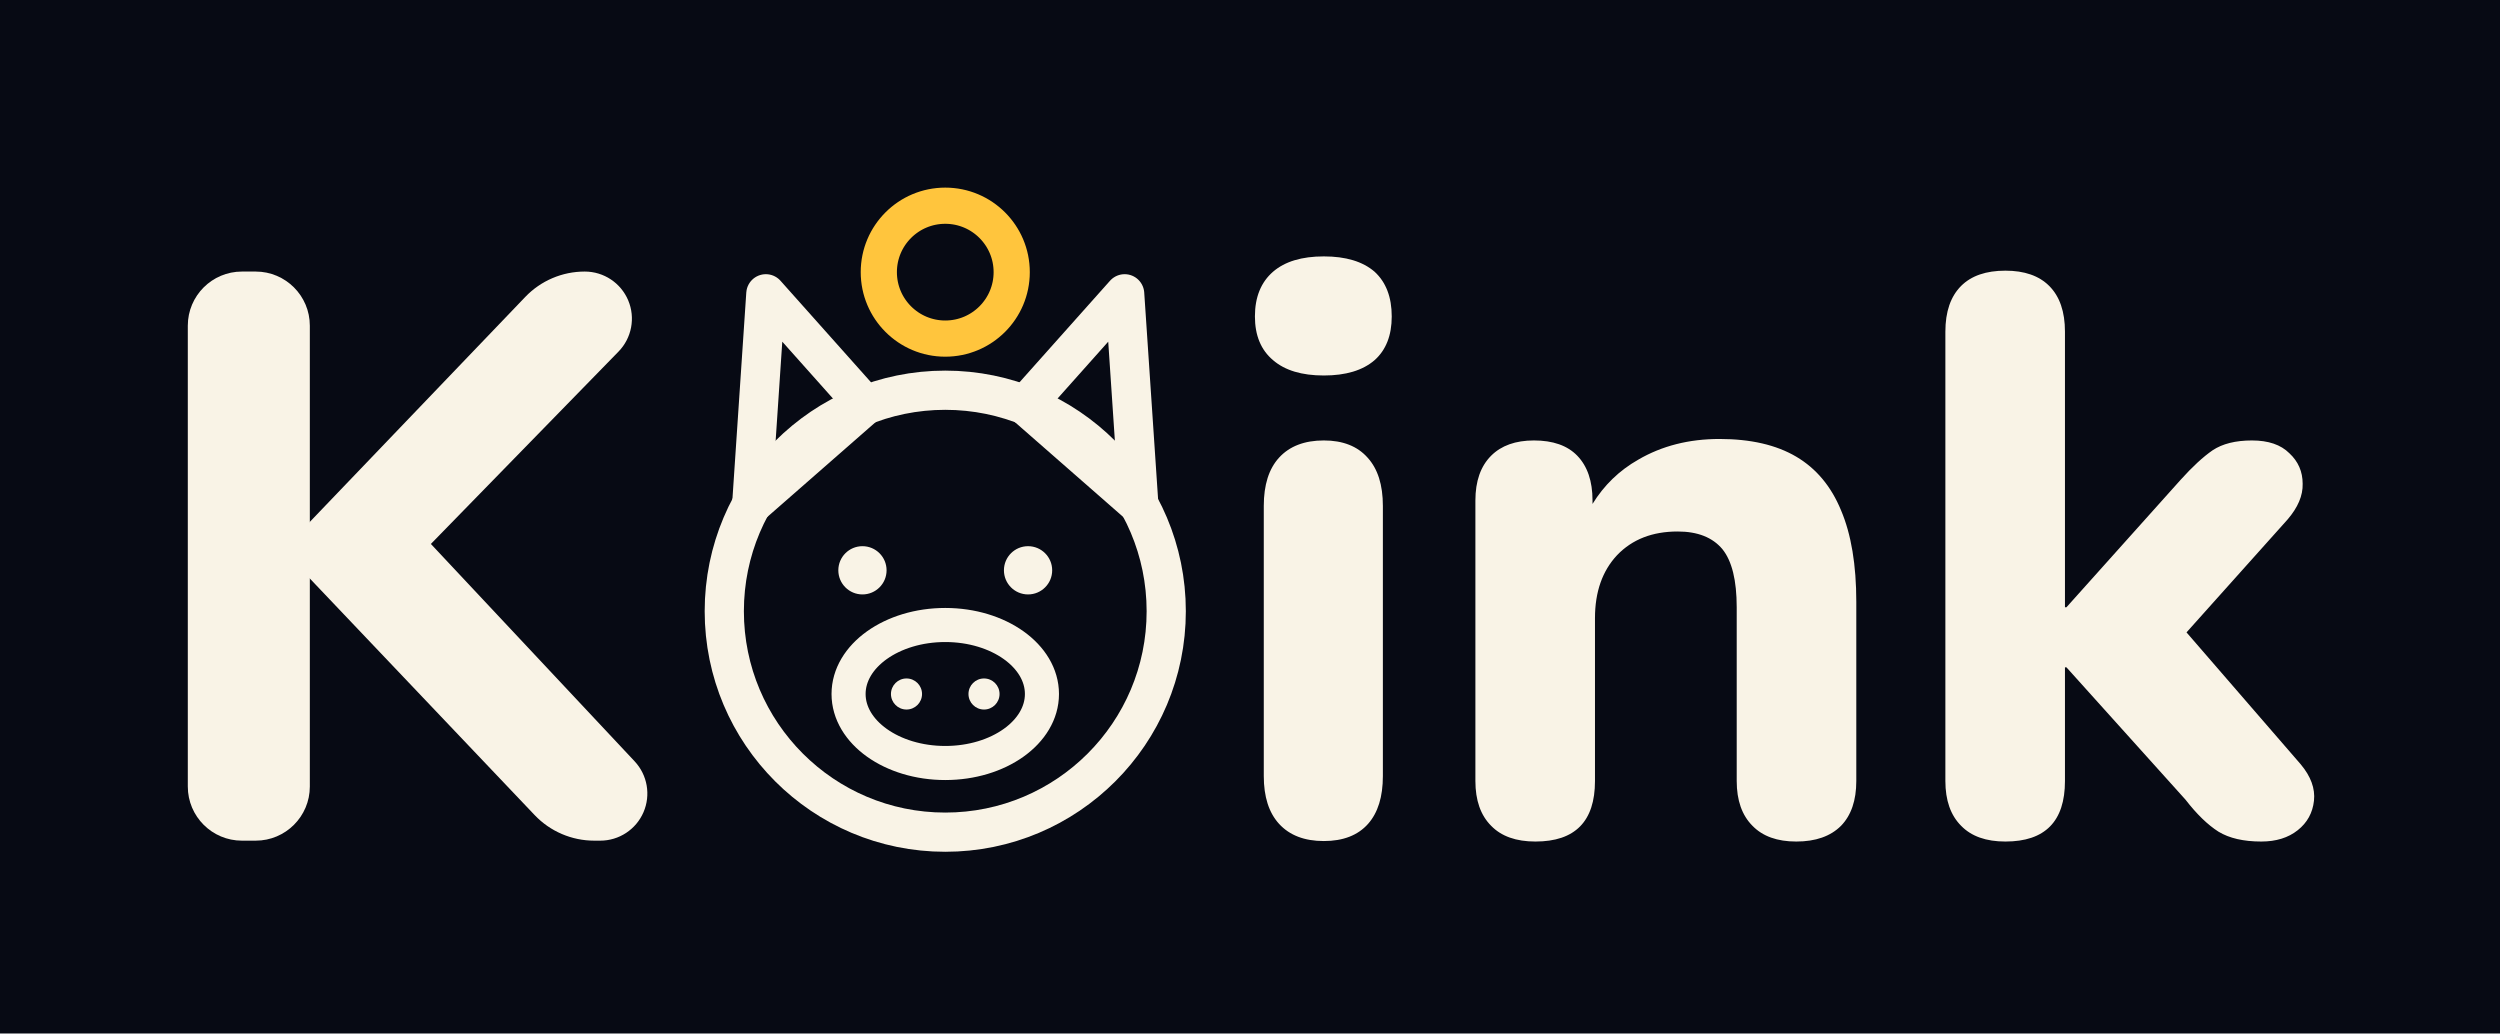
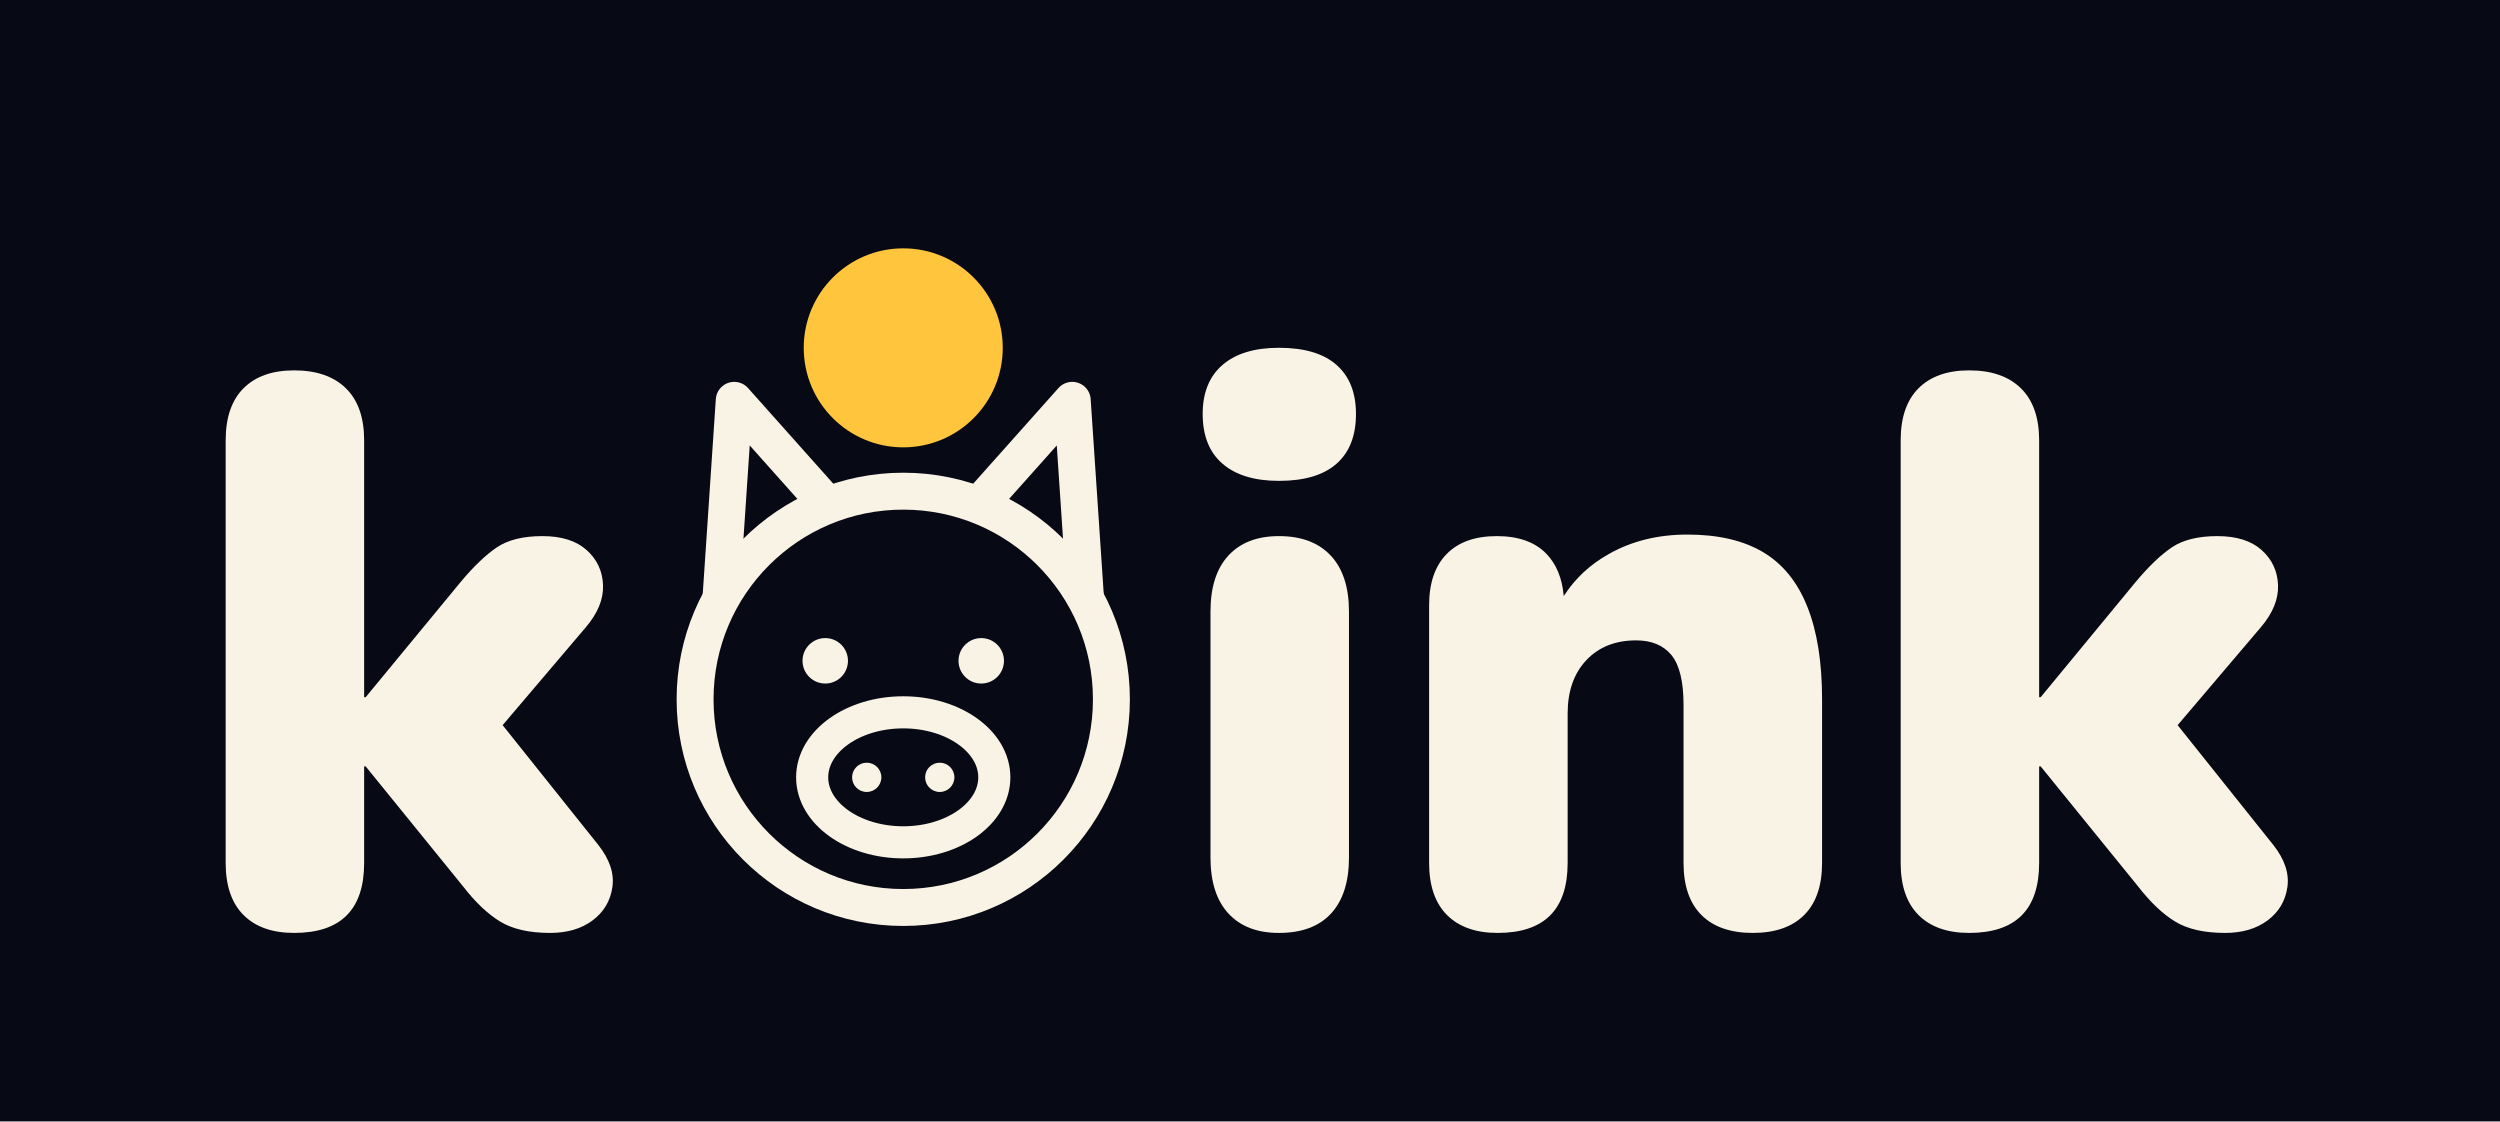
- <svg xmlns="http://www.w3.org/2000/svg" viewBox="21 10 508 210">
-   <rect x="21" y="10" width="508" height="210" fill="#070A14" />
-   <g transform="translate(8.94 19.44) scale(0.20374)" fill="#F9F3E6">
-     <rect x="246.5" y="224.5" width="121.7" height="567.6" rx="54" />
-     <path d="M314.72 530L583.1 249.78A82 82 0 0 1 642.32 224.5L642.43 224.5A47 47 0 0 1 676.07 304.32L455.93 530Z" />
-     <path d="M339.08 500L592.42 766.59A82 82 0 0 0 651.86 792.1L657.84 792.1A47 47 0 0 0 692.13 712.96L464.4 470Z" />
-   </g>
-   <g transform="translate(-23.24 -89.45) scale(0.3462)">
-     <g>
+ <svg xmlns="http://www.w3.org/2000/svg" viewBox="-30 -30 486 218">
+   <rect x="-30" y="-30" width="486" height="218" fill="#070A14" />
+   <path fill="#F9F3E6" d="M27.18 151.36L27.18 151.36Q20.82 151.36 17.34 147.88Q13.87 144.4 13.87 137.75L13.87 137.75L13.87 55.61Q13.87 48.96 17.34 45.48Q20.82 42 27.18 42L27.18 42Q33.68 42 37.24 45.48Q40.79 48.96 40.79 55.61L40.79 55.61L40.79 105.53L41.09 105.53L59.55 83.14Q63.33 78.61 66.58 76.41Q69.83 74.22 75.43 74.22Q81.03 74.22 84.05 76.94Q87.08 79.66 87.23 83.75Q87.38 87.83 83.9 91.92L83.9 91.92L67.71 110.97L86.32 134.27Q89.65 138.5 89.04 142.51Q88.44 146.52 85.18 148.94Q81.93 151.36 76.94 151.36L76.94 151.36Q70.89 151.36 67.26 149.17Q63.63 146.97 60 142.29L60 142.29L41.09 118.99L40.79 118.99L40.79 137.75Q40.79 151.36 27.18 151.36" />
+   <g transform="translate(145.59 105.95) scale(0.312)">
+     <mask id="kk-head-cut" maskUnits="userSpaceOnUse" x="-700" y="-1100" width="1400" height="1700">
+       <rect x="-700" y="-1100" width="1400" height="1700" fill="#fff" />
+       <circle r="129.7" fill="#000" />
+     </mask>
+     <g mask="url(#kk-head-cut)">
      <g>
-         <circle cx="682.6" cy="447" r="39" fill="none" stroke="#FFC53D" stroke-width="21.24" />
-       </g>
-     </g>
-     <g fill="none" stroke="#F9F3E6" stroke-width="23.01" stroke-linejoin="round" stroke-linecap="round">
-       <path d="M569 583.4L577.3 459.7L635.6 525.1Z" />
-       <path d="M796.2 583.4L787.9 459.7L729.6 525.1Z" />
-       <circle cx="682.6" cy="646" r="129.7" />
-       <g>
-         <g fill="#F9F3E6" stroke="none">
-           <circle cx="634" cy="622" r="14.16" />
-           <circle cx="731.2" cy="622" r="14.16" />
-         </g>
        <g>
-           <ellipse cx="682.6" cy="694.6" rx="56.75" ry="40.5" stroke-width="20" />
-           <g fill="#F9F3E6" stroke="none">
-             <circle cx="659.85" cy="694.6" r="9.12" />
-             <circle cx="705.35" cy="694.6" r="9.12" />
+           <g>
+             <circle cx="0" cy="-219" r="62" fill="#FFC53D" />
          </g>
        </g>
      </g>
    </g>
+     <g>
+       <g mask="url(#kk-head-cut)">
+         <path pathLength="100" d="M-113.6 -62.6L-105.3 -186.3L-47 -120.9Z" fill="none" stroke="#F9F3E6" stroke-width="23.01" stroke-linejoin="round" stroke-linecap="round" />
+         <path pathLength="100" d="M113.6 -62.6L105.3 -186.3L47 -120.9Z" fill="none" stroke="#F9F3E6" stroke-width="23.01" stroke-linejoin="round" stroke-linecap="round" />
+       </g>
+       <circle r="129.7" fill="none" />
+       <circle pathLength="100" r="129.7" fill="none" stroke="#F9F3E6" stroke-width="23.01" />
+       <g>
+         <circle cx="-48.6" cy="-24" r="14.16" fill="#F9F3E6" />
+         <circle cx="48.6" cy="-24" r="14.16" fill="#F9F3E6" />
+       </g>
+       <g>
+         <ellipse pathLength="100" cx="0" cy="48.6" rx="56.75" ry="40.5" fill="none" stroke="#F9F3E6" stroke-width="20" />
+         <circle cx="-22.75" cy="48.6" r="9.12" fill="#F9F3E6" />
+         <circle cx="22.75" cy="48.6" r="9.12" fill="#F9F3E6" />
+       </g>
+     </g>
  </g>
-   <path fill="#F9F3E6" d="M290 180.9Q284.1 180.9 280.9 177.4Q277.8 174 277.8 167.7L277.8 112.8Q277.8 106.4 280.9 103Q284.1 99.5 290 99.5Q295.8 99.5 298.9 103Q302 106.4 302 112.8L302 167.7Q302 174 299 177.4Q295.9 180.9 290 180.9M290 86.3Q283.3 86.3 279.7 83.2Q276 80.1 276 74.3Q276 68.4 279.7 65.2Q283.3 62.1 290 62.1Q296.7 62.1 300.3 65.2Q303.8 68.4 303.8 74.3Q303.8 80.1 300.3 83.2Q296.7 86.3 290 86.3M333 181Q327.1 181 324 177.8Q320.8 174.6 320.8 168.7L320.8 111.7Q320.8 105.8 324 102.6Q327.1 99.5 332.7 99.5Q338.5 99.5 341.5 102.6Q344.6 105.8 344.6 111.7L344.6 112.4Q348.1 106.7 353.9 103.4Q361.1 99.2 370.4 99.2Q379.9 99.2 386 102.8Q392.1 106.4 395.1 113.7Q398.2 121 398.2 132.3L398.2 168.7Q398.2 174.6 395.1 177.8Q391.9 181 386 181Q380.2 181 377.1 177.8Q373.9 174.6 373.9 168.7L373.9 133.4Q373.9 125.2 371 121.6Q368 118 361.9 118Q354.2 118 349.6 122.8Q345.1 127.6 345.1 135.6L345.1 168.7Q345.1 181 333 181M428.5 181Q422.6 181 419.5 177.8Q416.3 174.6 416.3 168.7L416.3 77.4Q416.3 71.3 419.5 68.1Q422.6 65 428.5 65Q434.3 65 437.4 68.1Q440.6 71.3 440.6 77.4L440.6 133.4L440.9 133.4L464.1 107.5Q467.7 103.5 470.6 101.5Q473.6 99.5 478.6 99.5Q483.6 99.5 486.2 102.1Q488.9 104.6 488.9 108.3Q489 111.9 485.8 115.6L465.3 138.5L488.5 165.3Q491.6 169 491.2 172.7Q490.8 176.4 487.9 178.7Q485 181 480.5 181Q475.1 181 471.8 179Q468.5 176.9 465.1 172.5L440.9 145.6L440.6 145.6L440.6 168.7Q440.6 181 428.5 181" />
+   <path fill="#F9F3E6" d="M218.63 151.36L218.63 151.36Q212.28 151.36 208.8 147.58Q205.32 143.8 205.32 136.69L205.32 136.69L205.32 88.89Q205.32 81.78 208.8 78Q212.28 74.22 218.63 74.22L218.63 74.22Q225.13 74.22 228.69 78Q232.24 81.78 232.24 88.89L232.24 88.89L232.24 136.69Q232.24 143.8 228.76 147.58Q225.28 151.36 218.63 151.36M218.63 63.48L218.63 63.48Q211.52 63.48 207.66 60.15Q203.8 56.82 203.8 50.47L203.8 50.47Q203.8 44.27 207.66 40.94Q211.52 37.61 218.63 37.61L218.63 37.61Q226.04 37.61 229.82 40.94Q233.6 44.27 233.6 50.47L233.6 50.47Q233.6 56.82 229.82 60.15Q226.04 63.48 218.63 63.48" />
+   <path fill="#F9F3E6" d="M261.13 151.36L261.13 151.36Q254.78 151.36 251.3 147.88Q247.82 144.4 247.82 137.75L247.82 137.75L247.82 87.68Q247.82 81.18 251.23 77.7Q254.63 74.22 260.98 74.22Q267.33 74.22 270.66 77.7L270.66 77.7Q273.54 80.72 273.99 85.87L273.99 85.87Q277.32 80.72 282.76 77.7L282.76 77.7Q289.42 73.92 298.04 73.92L298.04 73.92Q306.96 73.92 312.71 77.32Q318.46 80.72 321.33 87.91Q324.21 95.09 324.21 105.98L324.21 105.98L324.21 137.75Q324.21 144.4 320.73 147.88Q317.25 151.36 310.75 151.36Q304.24 151.36 300.76 147.88Q297.28 144.4 297.28 137.75L297.28 137.75L297.28 107.04Q297.28 100.24 294.94 97.36Q292.59 94.49 288.06 94.49L288.06 94.49Q282.01 94.49 278.38 98.34Q274.75 102.2 274.75 108.71L274.75 108.71L274.75 137.75Q274.75 151.36 261.13 151.36" />
+   <path fill="#F9F3E6" d="M352.8 151.36L352.8 151.36Q346.44 151.36 342.96 147.88Q339.49 144.4 339.49 137.75L339.49 137.75L339.49 55.61Q339.49 48.96 342.96 45.48Q346.44 42 352.8 42L352.8 42Q359.3 42 362.86 45.48Q366.41 48.96 366.41 55.61L366.41 55.61L366.41 105.53L366.71 105.53L385.17 83.14Q388.95 78.61 392.2 76.41Q395.45 74.22 401.05 74.22Q406.65 74.22 409.67 76.94Q412.7 79.66 412.85 83.75Q413 87.83 409.52 91.92L409.52 91.92L393.33 110.97L411.94 134.27Q415.27 138.5 414.66 142.51Q414.06 146.52 410.8 148.94Q407.55 151.36 402.56 151.36L402.56 151.36Q396.51 151.36 392.88 149.17Q389.25 146.97 385.62 142.29L385.62 142.29L366.71 118.99L366.41 118.99L366.41 137.75Q366.41 151.36 352.8 151.36" />
</svg>
